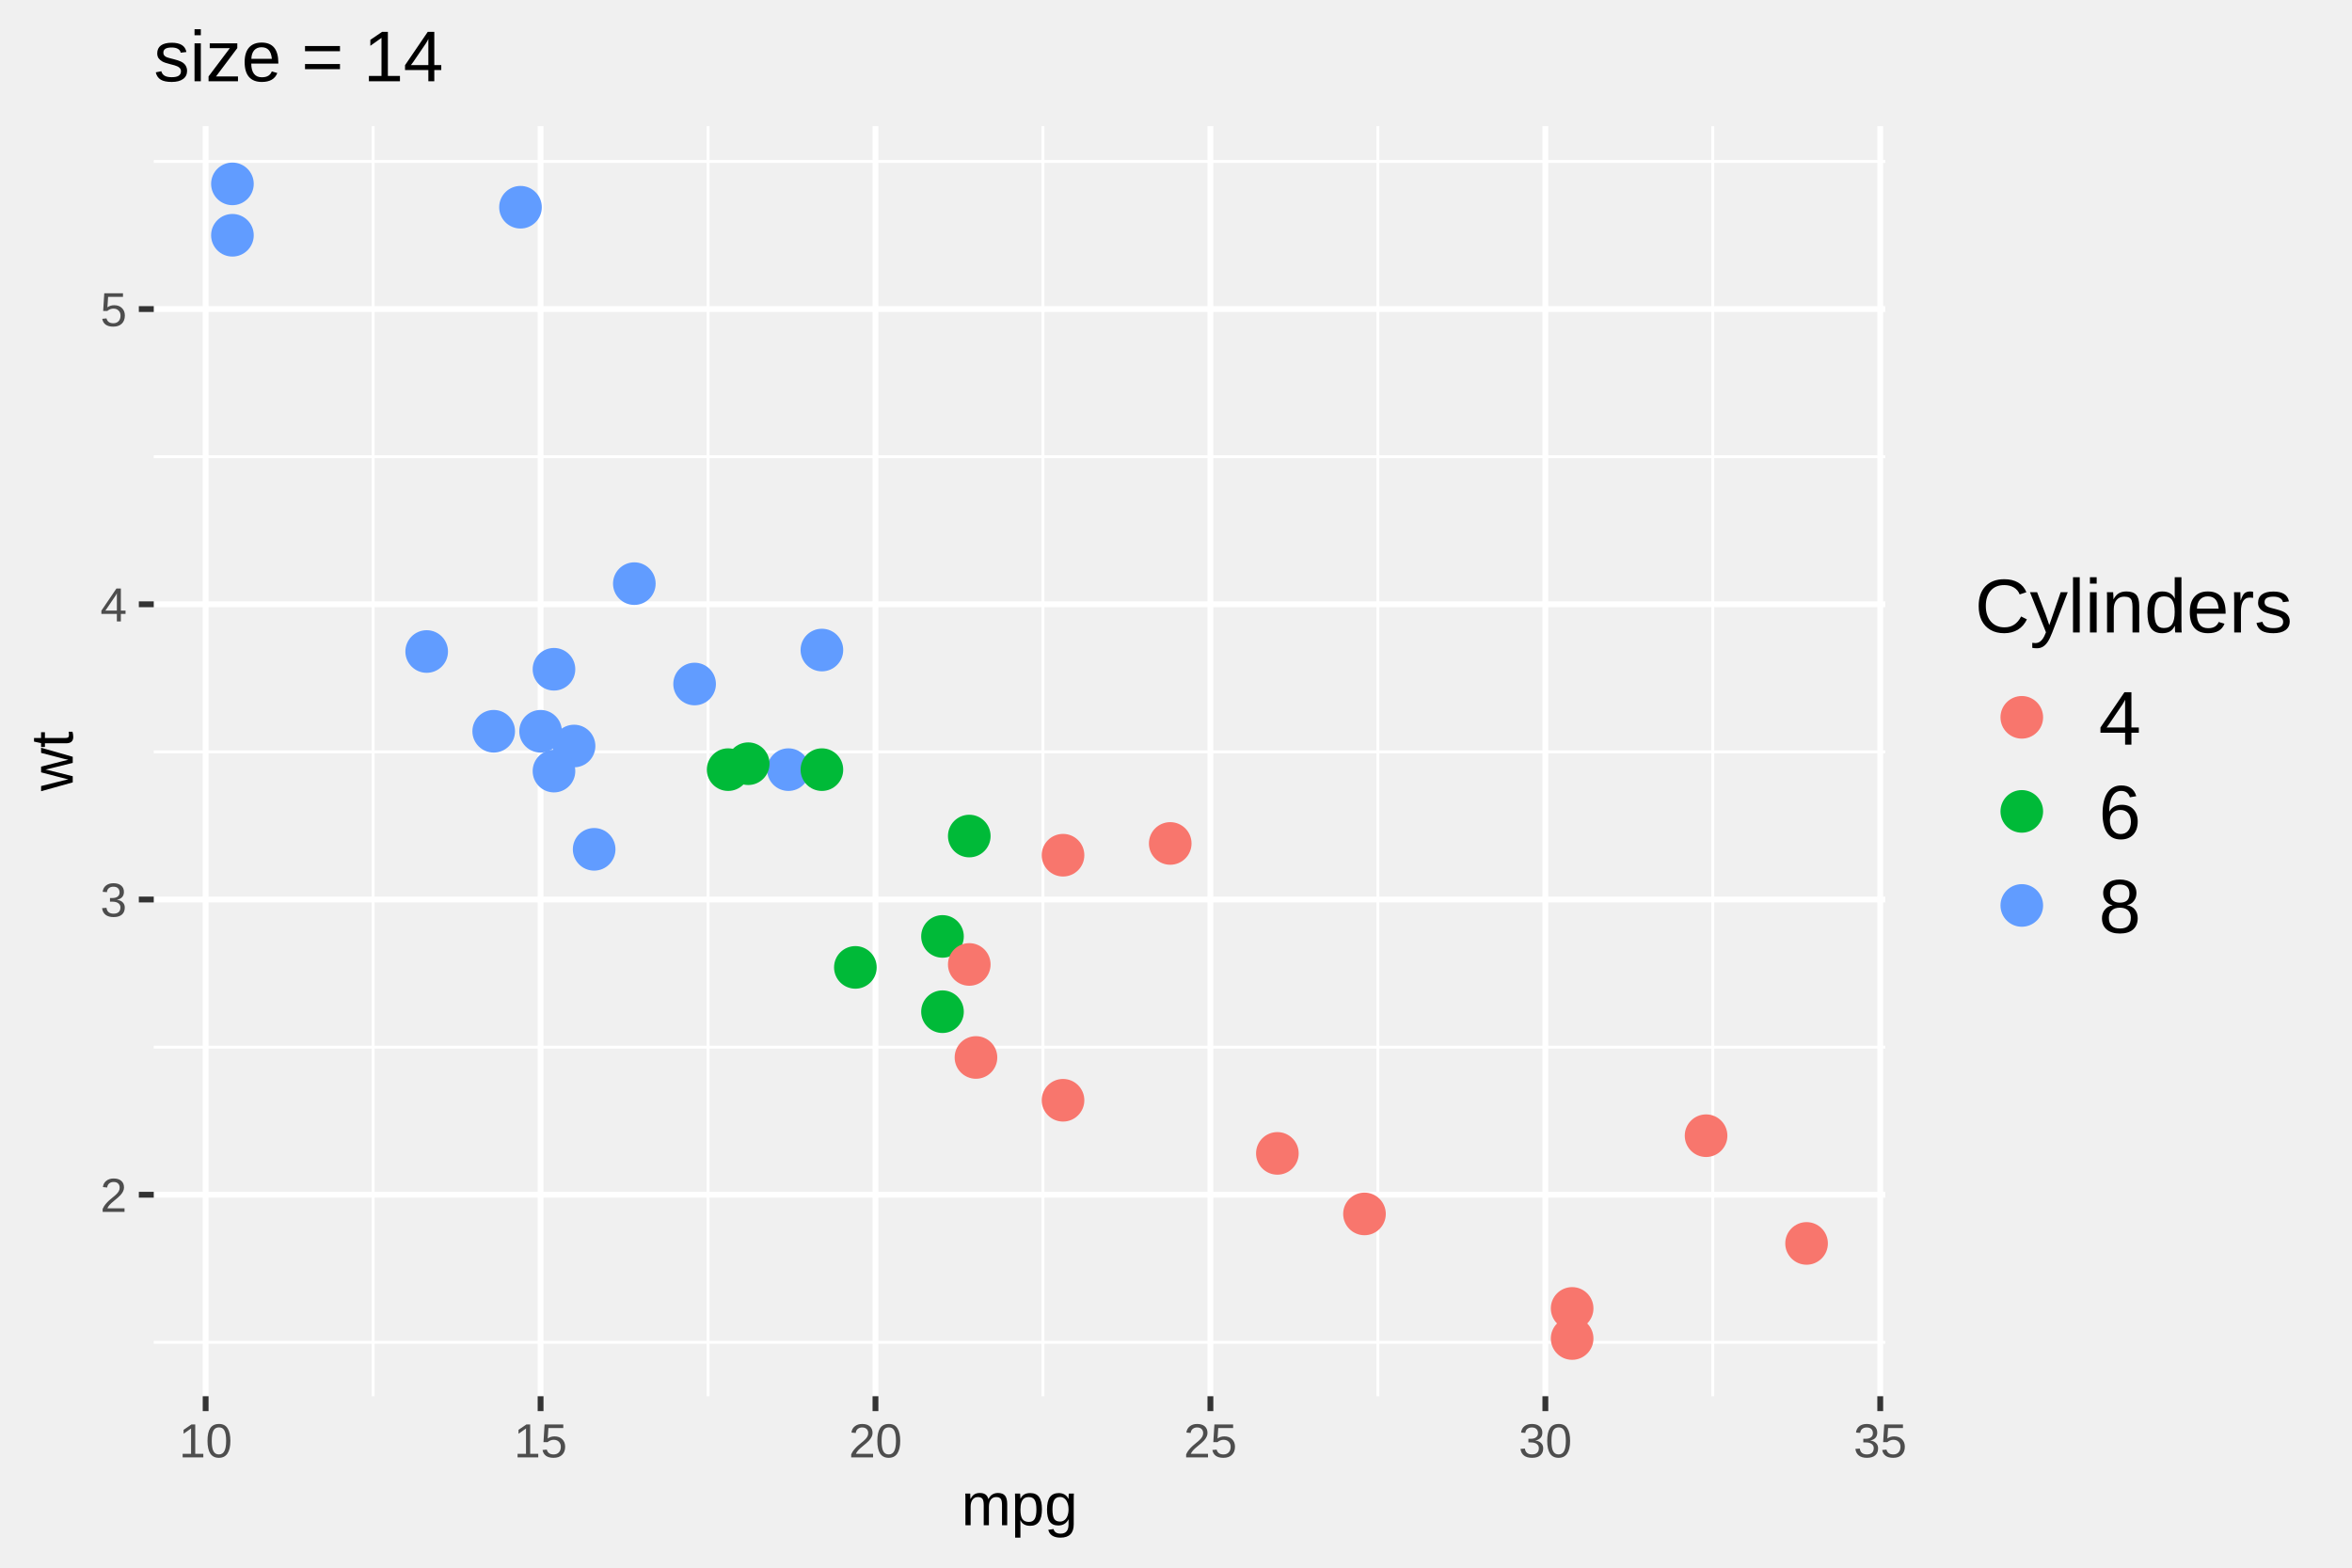
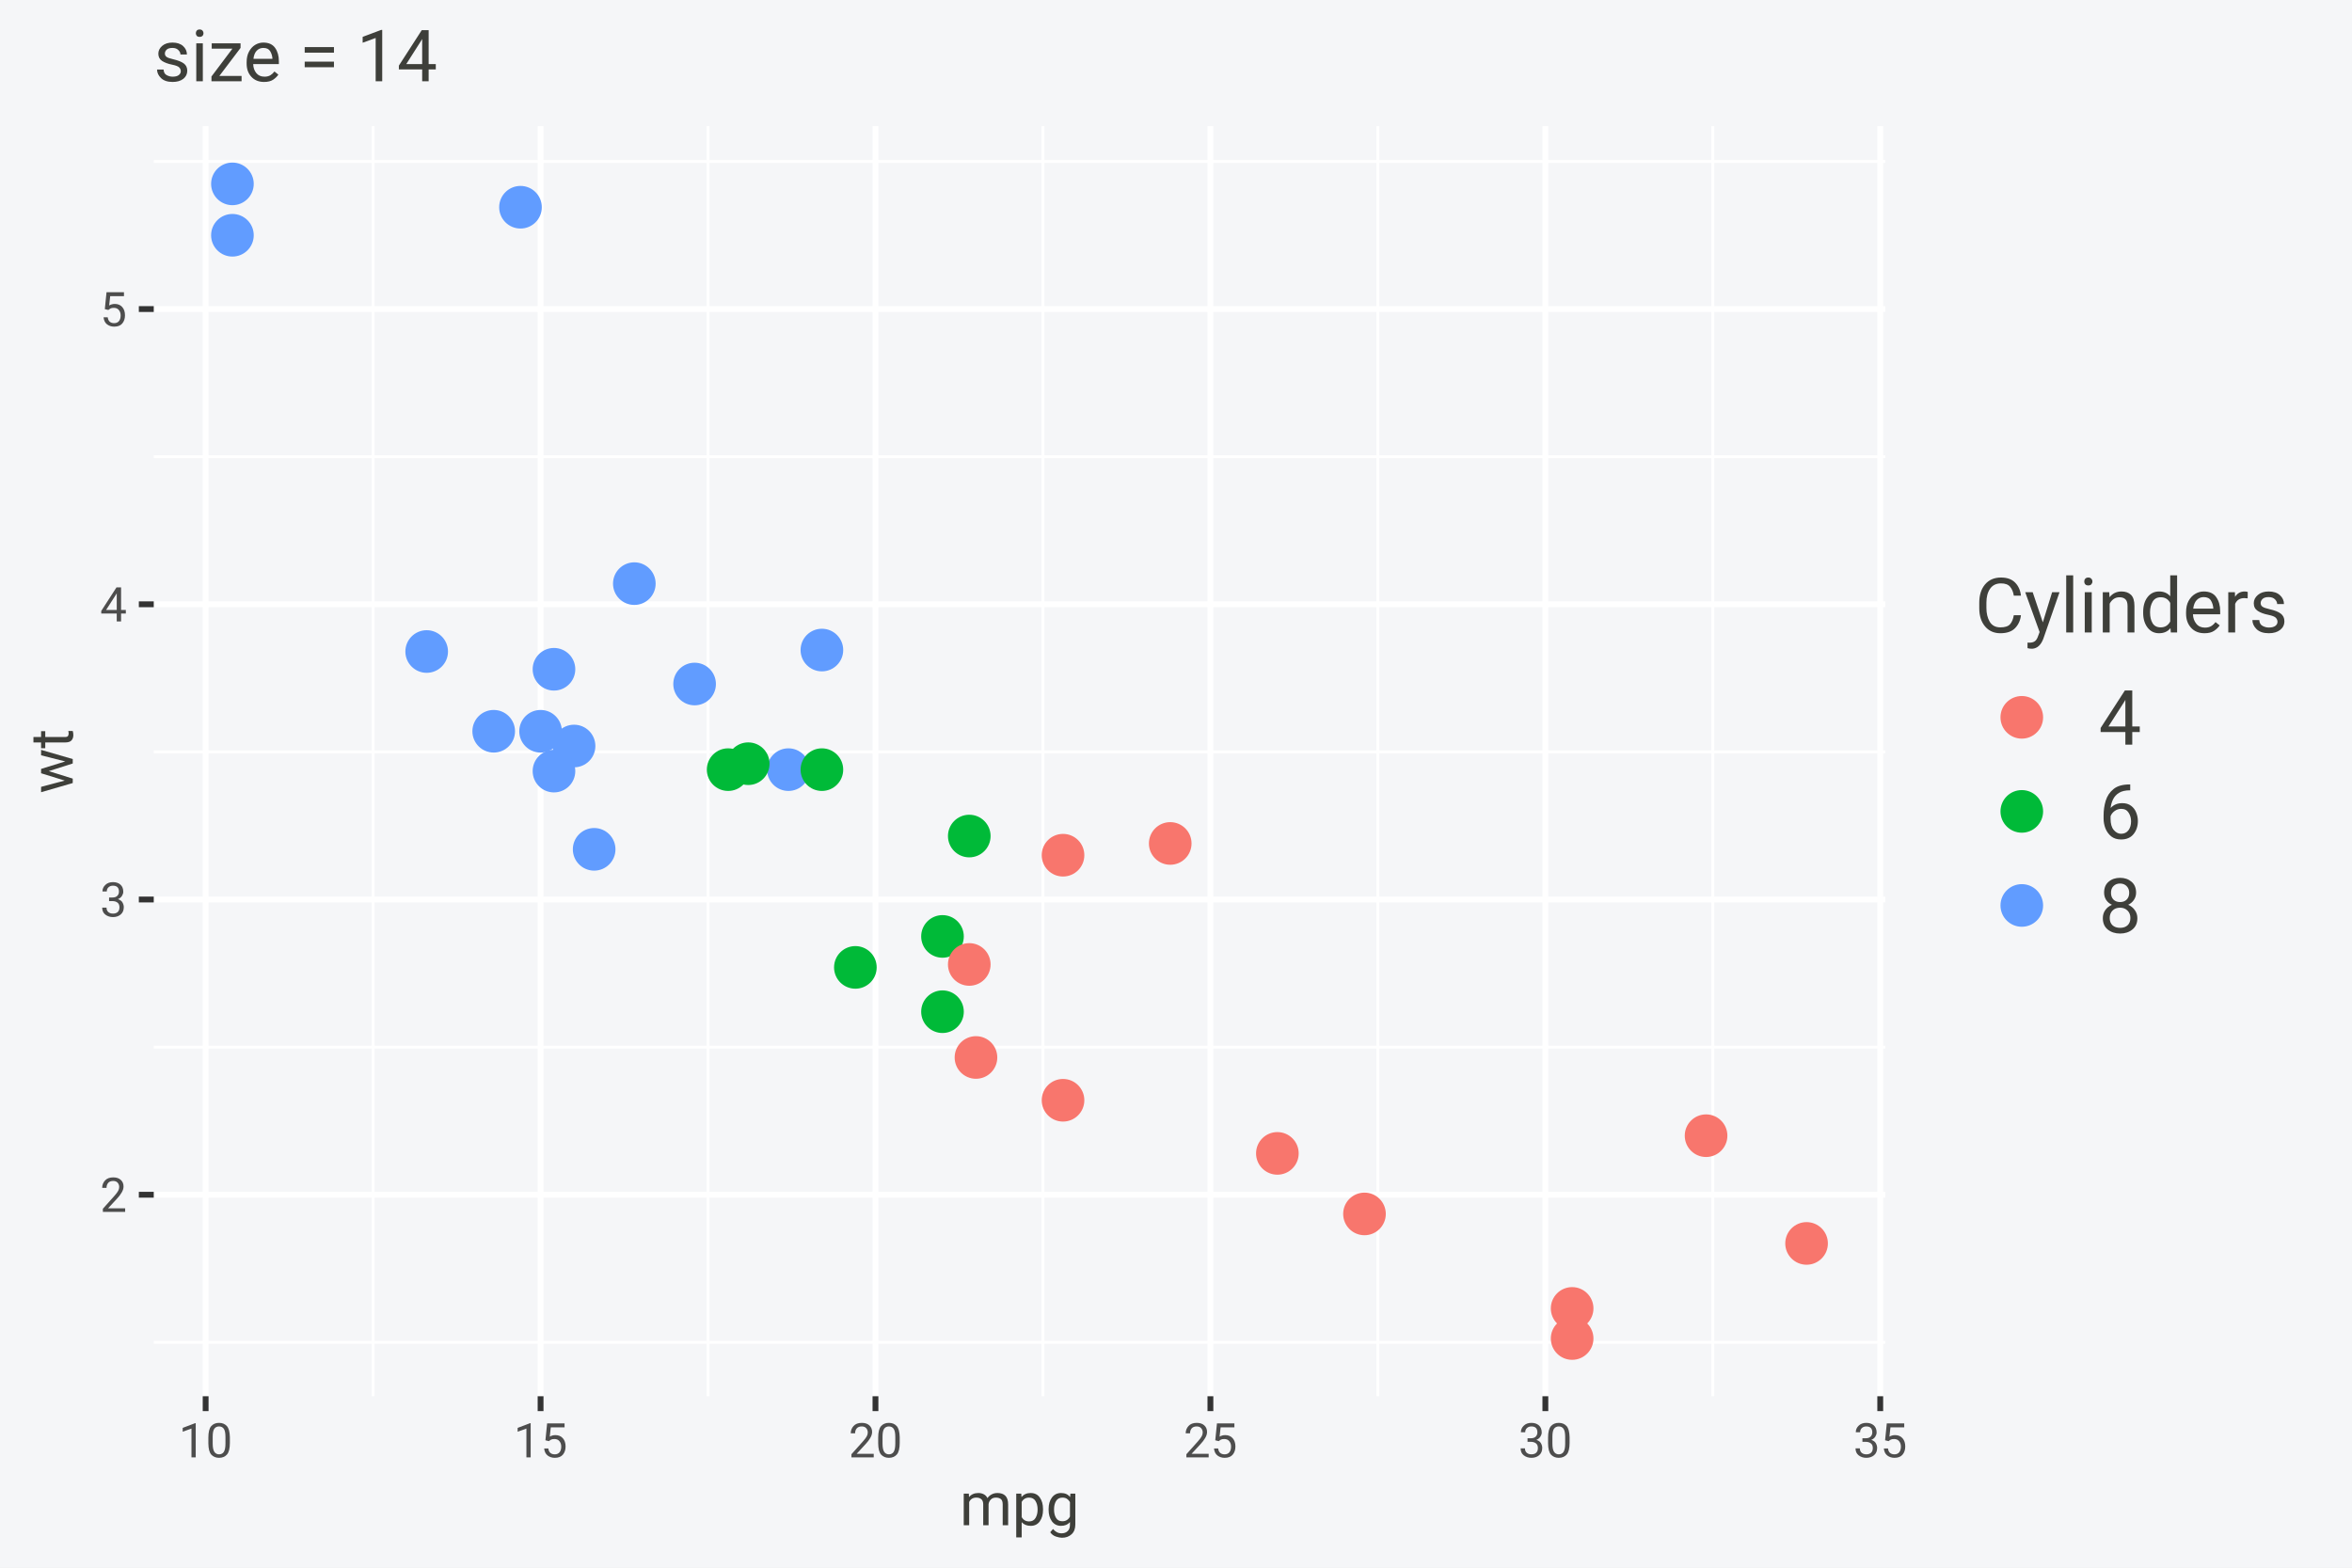
<svg xmlns="http://www.w3.org/2000/svg" width="432.00pt" height="288.00pt" viewBox="0 0 432.00 288.00">
  <g class="svglite">
    <defs>
      <style type="text/css">
-     .svglite line, .svglite polyline, .svglite polygon, .svglite path, .svglite rect, .svglite circle {
+     /* theme-aware-processed */
+     .svglite line, .svglite polyline, .svglite polygon, .svglite path, .svglite circle {
      fill: none;
-       stroke: #000000;
+       stroke: #3E3F3A;
+       stroke-linecap: round;
+       stroke-linejoin: round;
+       stroke-miterlimit: 10.00;
+     }
+     .svglite &gt; g &gt; rect {
+       fill: none;
+       stroke: #3E3F3A;
      stroke-linecap: round;
      stroke-linejoin: round;
      stroke-miterlimit: 10.00;
    }
    .svglite text {
      white-space: pre;
+       fill: #3E3F3A;
    }
    .svglite g.glyphgroup path {
      fill: inherit;
      stroke: none;
    }
  </style>
    </defs>
-     <rect width="100%" height="100%" style="stroke: none; fill: none;" />
+     <rect width="100%" height="100%" style="stroke: none; fill: #F5F6F8;" />
    <defs>
      <clipPath id="cpMC4wMHw0MzIuMDB8MC4wMHwyODguMDA=">
        <rect x="0.00" y="0.00" width="432.00" height="288.00" />
      </clipPath>
    </defs>
    <g clip-path="url(#cpMC4wMHw0MzIuMDB8MC4wMHwyODguMDA=)">
-       <rect x="0" y="0.00" width="432.00" height="288.00" style="stroke-width: 1.07; stroke: none;" />
-     </g>
+       <rect x="0" y="0.00" width="432.00" height="288.00" style="stroke-width: 1.07; stroke: none;" /> fill: #F5F6F8;' /&gt;
+ </g>
    <defs>
      <clipPath id="cpMjguMjR8MzQ2LjI3fDIzLjE4fDI1Ni41MA==">
        <rect x="28.24" y="23.18" width="318.04" height="233.33" />
      </clipPath>
    </defs>
    <g clip-path="url(#cpMjguMjR8MzQ2LjI3fDIzLjE4fDI1Ni41MA==)">
-       <rect x="28.24" y="23.18" width="318.04" height="233.33" style="stroke-width: 1.07; stroke: none;" />
-       <polyline points="28.24,246.60 346.27,246.60 " style="stroke-width: 0.53; stroke: #FFFFFF; stroke-linecap: butt;" />
+       <rect x="28.24" y="23.18" width="318.04" height="233.33" style="stroke-width: 1.07; stroke: none;" /> fill: #F5F6F8;' /&gt;
+ <polyline points="28.24,246.60 346.27,246.60 " style="stroke-width: 0.53; stroke: #FFFFFF; stroke-linecap: butt;" />
      <polyline points="28.24,192.37 346.27,192.37 " style="stroke-width: 0.53; stroke: #FFFFFF; stroke-linecap: butt;" />
      <polyline points="28.24,138.13 346.27,138.13 " style="stroke-width: 0.53; stroke: #FFFFFF; stroke-linecap: butt;" />
      <polyline points="28.24,83.90 346.27,83.90 " style="stroke-width: 0.53; stroke: #FFFFFF; stroke-linecap: butt;" />
      <polyline points="28.24,29.66 346.27,29.66 " style="stroke-width: 0.53; stroke: #FFFFFF; stroke-linecap: butt;" />
      <polyline points="68.53,256.50 68.53,23.18 " style="stroke-width: 0.53; stroke: #FFFFFF; stroke-linecap: butt;" />
      <polyline points="130.05,256.50 130.05,23.18 " style="stroke-width: 0.53; stroke: #FFFFFF; stroke-linecap: butt;" />
      <polyline points="191.56,256.50 191.56,23.18 " style="stroke-width: 0.53; stroke: #FFFFFF; stroke-linecap: butt;" />
      <polyline points="253.08,256.50 253.08,23.18 " style="stroke-width: 0.53; stroke: #FFFFFF; stroke-linecap: butt;" />
      <polyline points="314.59,256.50 314.59,23.18 " style="stroke-width: 0.53; stroke: #FFFFFF; stroke-linecap: butt;" />
      <polyline points="28.24,219.49 346.27,219.49 " style="stroke-width: 1.07; stroke: #FFFFFF; stroke-linecap: butt;" />
      <polyline points="28.24,165.25 346.27,165.25 " style="stroke-width: 1.07; stroke: #FFFFFF; stroke-linecap: butt;" />
      <polyline points="28.24,111.01 346.27,111.01 " style="stroke-width: 1.07; stroke: #FFFFFF; stroke-linecap: butt;" />
      <polyline points="28.24,56.78 346.27,56.78 " style="stroke-width: 1.07; stroke: #FFFFFF; stroke-linecap: butt;" />
      <polyline points="37.77,256.50 37.77,23.18 " style="stroke-width: 1.07; stroke: #FFFFFF; stroke-linecap: butt;" />
      <polyline points="99.29,256.50 99.29,23.18 " style="stroke-width: 1.07; stroke: #FFFFFF; stroke-linecap: butt;" />
      <polyline points="160.80,256.50 160.80,23.18 " style="stroke-width: 1.07; stroke: #FFFFFF; stroke-linecap: butt;" />
      <polyline points="222.32,256.50 222.32,23.18 " style="stroke-width: 1.07; stroke: #FFFFFF; stroke-linecap: butt;" />
      <polyline points="283.84,256.50 283.84,23.18 " style="stroke-width: 1.07; stroke: #FFFFFF; stroke-linecap: butt;" />
      <polyline points="345.35,256.50 345.35,23.18 " style="stroke-width: 1.07; stroke: #FFFFFF; stroke-linecap: butt;" />
      <circle cx="173.11" cy="185.86" r="3.56" style="stroke-width: 0.71; stroke: #00BA38; fill: #00BA38;" />
      <circle cx="173.11" cy="172.03" r="3.56" style="stroke-width: 0.71; stroke: #00BA38; fill: #00BA38;" />
      <circle cx="195.25" cy="202.13" r="3.56" style="stroke-width: 0.71; stroke: #F8766D; fill: #F8766D;" />
      <circle cx="178.03" cy="153.59" r="3.56" style="stroke-width: 0.71; stroke: #00BA38; fill: #00BA38;" />
      <circle cx="144.81" cy="141.39" r="3.56" style="stroke-width: 0.71; stroke: #619CFF; fill: #619CFF;" />
      <circle cx="137.43" cy="140.30" r="3.56" style="stroke-width: 0.71; stroke: #00BA38; fill: #00BA38;" />
      <circle cx="90.68" cy="134.34" r="3.56" style="stroke-width: 0.71; stroke: #619CFF; fill: #619CFF;" />
      <circle cx="214.94" cy="154.95" r="3.56" style="stroke-width: 0.71; stroke: #F8766D; fill: #F8766D;" />
      <circle cx="195.25" cy="157.11" r="3.56" style="stroke-width: 0.71; stroke: #F8766D; fill: #F8766D;" />
      <circle cx="150.96" cy="141.39" r="3.56" style="stroke-width: 0.71; stroke: #00BA38; fill: #00BA38;" />
      <circle cx="133.74" cy="141.39" r="3.56" style="stroke-width: 0.71; stroke: #00BA38; fill: #00BA38;" />
      <circle cx="116.51" cy="107.22" r="3.56" style="stroke-width: 0.71; stroke: #619CFF; fill: #619CFF;" />
      <circle cx="127.58" cy="125.66" r="3.56" style="stroke-width: 0.71; stroke: #619CFF; fill: #619CFF;" />
      <circle cx="101.75" cy="122.95" r="3.56" style="stroke-width: 0.71; stroke: #619CFF; fill: #619CFF;" />
      <circle cx="42.69" cy="43.22" r="3.56" style="stroke-width: 0.71; stroke: #619CFF; fill: #619CFF;" />
      <circle cx="42.69" cy="33.78" r="3.56" style="stroke-width: 0.71; stroke: #619CFF; fill: #619CFF;" />
      <circle cx="95.60" cy="38.07" r="3.56" style="stroke-width: 0.71; stroke: #619CFF; fill: #619CFF;" />
      <circle cx="313.36" cy="208.64" r="3.56" style="stroke-width: 0.71; stroke: #F8766D; fill: #F8766D;" />
      <circle cx="288.76" cy="240.37" r="3.56" style="stroke-width: 0.71; stroke: #F8766D; fill: #F8766D;" />
      <circle cx="331.82" cy="228.43" r="3.56" style="stroke-width: 0.71; stroke: #F8766D; fill: #F8766D;" />
      <circle cx="179.26" cy="194.27" r="3.56" style="stroke-width: 0.71; stroke: #F8766D; fill: #F8766D;" />
      <circle cx="105.44" cy="137.05" r="3.56" style="stroke-width: 0.71; stroke: #619CFF; fill: #619CFF;" />
      <circle cx="101.75" cy="141.66" r="3.56" style="stroke-width: 0.71; stroke: #619CFF; fill: #619CFF;" />
      <circle cx="78.37" cy="119.69" r="3.56" style="stroke-width: 0.71; stroke: #619CFF; fill: #619CFF;" />
      <circle cx="150.96" cy="119.42" r="3.56" style="stroke-width: 0.71; stroke: #619CFF; fill: #619CFF;" />
      <circle cx="250.62" cy="223.01" r="3.56" style="stroke-width: 0.71; stroke: #F8766D; fill: #F8766D;" />
      <circle cx="234.62" cy="211.89" r="3.56" style="stroke-width: 0.71; stroke: #F8766D; fill: #F8766D;" />
      <circle cx="288.76" cy="245.90" r="3.56" style="stroke-width: 0.71; stroke: #F8766D; fill: #F8766D;" />
      <circle cx="109.13" cy="156.03" r="3.56" style="stroke-width: 0.71; stroke: #619CFF; fill: #619CFF;" />
      <circle cx="157.11" cy="177.72" r="3.56" style="stroke-width: 0.71; stroke: #00BA38; fill: #00BA38;" />
      <circle cx="99.29" cy="134.34" r="3.56" style="stroke-width: 0.71; stroke: #619CFF; fill: #619CFF;" />
      <circle cx="178.03" cy="177.18" r="3.56" style="stroke-width: 0.71; stroke: #F8766D; fill: #F8766D;" />
    </g>
    <g clip-path="url(#cpMC4wMHw0MzIuMDB8MC4wMHwyODguMDA=)">
-       <text x="23.31" y="222.64" text-anchor="end" style="font-size: 8.80px;fill: #4D4D4D; font-family: &quot;Arial&quot;;" textLength="4.89px" lengthAdjust="spacingAndGlyphs">2</text>
-       <text x="23.31" y="168.40" text-anchor="end" style="font-size: 8.80px;fill: #4D4D4D; font-family: &quot;Arial&quot;;" textLength="4.89px" lengthAdjust="spacingAndGlyphs">3</text>
-       <text x="23.31" y="114.16" text-anchor="end" style="font-size: 8.80px;fill: #4D4D4D; font-family: &quot;Arial&quot;;" textLength="4.89px" lengthAdjust="spacingAndGlyphs">4</text>
-       <text x="23.31" y="59.93" text-anchor="end" style="font-size: 8.80px;fill: #4D4D4D; font-family: &quot;Arial&quot;;" textLength="4.89px" lengthAdjust="spacingAndGlyphs">5</text>
+       <text x="23.31" y="222.64" text-anchor="end" style="font-size: 8.80px;fill: #4D4D4D; font-family: &quot;Roboto&quot;, -apple-system, BlinkMacSystemFont, &quot;Segoe UI&quot;, system-ui, sans-serif;" textLength="4.89px" lengthAdjust="spacingAndGlyphs">2</text>
+       <text x="23.31" y="168.40" text-anchor="end" style="font-size: 8.80px;fill: #4D4D4D; font-family: &quot;Roboto&quot;, -apple-system, BlinkMacSystemFont, &quot;Segoe UI&quot;, system-ui, sans-serif;" textLength="4.89px" lengthAdjust="spacingAndGlyphs">3</text>
+       <text x="23.31" y="114.16" text-anchor="end" style="font-size: 8.80px;fill: #4D4D4D; font-family: &quot;Roboto&quot;, -apple-system, BlinkMacSystemFont, &quot;Segoe UI&quot;, system-ui, sans-serif;" textLength="4.89px" lengthAdjust="spacingAndGlyphs">4</text>
+       <text x="23.31" y="59.93" text-anchor="end" style="font-size: 8.80px;fill: #4D4D4D; font-family: &quot;Roboto&quot;, -apple-system, BlinkMacSystemFont, &quot;Segoe UI&quot;, system-ui, sans-serif;" textLength="4.89px" lengthAdjust="spacingAndGlyphs">5</text>
      <polyline points="25.50,219.49 28.24,219.49 " style="stroke-width: 1.07; stroke: #333333; stroke-linecap: butt;" />
      <polyline points="25.50,165.25 28.24,165.25 " style="stroke-width: 1.07; stroke: #333333; stroke-linecap: butt;" />
      <polyline points="25.50,111.01 28.24,111.01 " style="stroke-width: 1.07; stroke: #333333; stroke-linecap: butt;" />
      <polyline points="25.50,56.78 28.24,56.78 " style="stroke-width: 1.07; stroke: #333333; stroke-linecap: butt;" />
      <polyline points="37.77,259.24 37.77,256.50 " style="stroke-width: 1.07; stroke: #333333; stroke-linecap: butt;" />
      <polyline points="99.29,259.24 99.29,256.50 " style="stroke-width: 1.07; stroke: #333333; stroke-linecap: butt;" />
      <polyline points="160.80,259.24 160.80,256.50 " style="stroke-width: 1.07; stroke: #333333; stroke-linecap: butt;" />
      <polyline points="222.32,259.24 222.32,256.50 " style="stroke-width: 1.07; stroke: #333333; stroke-linecap: butt;" />
      <polyline points="283.84,259.24 283.84,256.50 " style="stroke-width: 1.07; stroke: #333333; stroke-linecap: butt;" />
      <polyline points="345.35,259.24 345.35,256.50 " style="stroke-width: 1.07; stroke: #333333; stroke-linecap: butt;" />
-       <text x="37.77" y="267.74" text-anchor="middle" style="font-size: 8.80px;fill: #4D4D4D; font-family: &quot;Arial&quot;;" textLength="9.78px" lengthAdjust="spacingAndGlyphs">10</text>
-       <text x="99.29" y="267.74" text-anchor="middle" style="font-size: 8.80px;fill: #4D4D4D; font-family: &quot;Arial&quot;;" textLength="9.78px" lengthAdjust="spacingAndGlyphs">15</text>
-       <text x="160.80" y="267.74" text-anchor="middle" style="font-size: 8.80px;fill: #4D4D4D; font-family: &quot;Arial&quot;;" textLength="9.78px" lengthAdjust="spacingAndGlyphs">20</text>
-       <text x="222.32" y="267.74" text-anchor="middle" style="font-size: 8.80px;fill: #4D4D4D; font-family: &quot;Arial&quot;;" textLength="9.78px" lengthAdjust="spacingAndGlyphs">25</text>
-       <text x="283.84" y="267.74" text-anchor="middle" style="font-size: 8.80px;fill: #4D4D4D; font-family: &quot;Arial&quot;;" textLength="9.78px" lengthAdjust="spacingAndGlyphs">30</text>
-       <text x="345.35" y="267.74" text-anchor="middle" style="font-size: 8.80px;fill: #4D4D4D; font-family: &quot;Arial&quot;;" textLength="9.78px" lengthAdjust="spacingAndGlyphs">35</text>
-       <text x="187.26" y="280.20" text-anchor="middle" style="font-size: 11.00px; font-family: &quot;Arial&quot;;" textLength="21.41px" lengthAdjust="spacingAndGlyphs">mpg</text>
-       <text transform="translate(13.36,139.84) rotate(-90)" text-anchor="middle" style="font-size: 11.00px; font-family: &quot;Arial&quot;;" textLength="11.00px" lengthAdjust="spacingAndGlyphs">wt</text>
-       <rect x="357.23" y="99.22" width="69.29" height="81.25" style="stroke-width: 0.75; stroke: none;" />
-       <rect x="357.23" y="99.22" width="69.29" height="81.25" style="stroke-width: 1.07; stroke: none;" />
-       <text x="362.71" y="116.19" style="font-size: 14.00px; font-family: &quot;Arial&quot;;" textLength="58.33px" lengthAdjust="spacingAndGlyphs">Cylinders</text>
-       <rect x="362.71" y="123.14" width="17.28" height="17.28" style="stroke-width: 1.07; stroke: none;" />
-       <circle cx="371.35" cy="131.78" r="3.56" style="stroke-width: 0.71; stroke: #F8766D; fill: #F8766D;" />
-       <rect x="362.71" y="140.42" width="17.28" height="17.28" style="stroke-width: 1.07; stroke: none;" />
-       <circle cx="371.35" cy="149.06" r="3.56" style="stroke-width: 0.71; stroke: #00BA38; fill: #00BA38;" />
-       <rect x="362.71" y="157.70" width="17.28" height="17.28" style="stroke-width: 1.07; stroke: none;" />
-       <circle cx="371.35" cy="166.34" r="3.56" style="stroke-width: 0.71; stroke: #619CFF; fill: #619CFF;" />
-       <text x="385.47" y="136.80" style="font-size: 14.00px; font-family: &quot;Arial&quot;;" textLength="7.78px" lengthAdjust="spacingAndGlyphs">4</text>
-       <text x="385.47" y="154.08" style="font-size: 14.00px; font-family: &quot;Arial&quot;;" textLength="7.78px" lengthAdjust="spacingAndGlyphs">6</text>
-       <text x="385.47" y="171.36" style="font-size: 14.00px; font-family: &quot;Arial&quot;;" textLength="7.78px" lengthAdjust="spacingAndGlyphs">8</text>
-       <text x="28.24" y="14.93" style="font-size: 13.20px; font-family: &quot;Arial&quot;;" textLength="53.12px" lengthAdjust="spacingAndGlyphs">size = 14</text>
+       <text x="37.77" y="267.74" text-anchor="middle" style="font-size: 8.80px;fill: #4D4D4D; font-family: &quot;Roboto&quot;, -apple-system, BlinkMacSystemFont, &quot;Segoe UI&quot;, system-ui, sans-serif;" textLength="9.78px" lengthAdjust="spacingAndGlyphs">10</text>
+       <text x="99.29" y="267.74" text-anchor="middle" style="font-size: 8.80px;fill: #4D4D4D; font-family: &quot;Roboto&quot;, -apple-system, BlinkMacSystemFont, &quot;Segoe UI&quot;, system-ui, sans-serif;" textLength="9.78px" lengthAdjust="spacingAndGlyphs">15</text>
+       <text x="160.80" y="267.74" text-anchor="middle" style="font-size: 8.80px;fill: #4D4D4D; font-family: &quot;Roboto&quot;, -apple-system, BlinkMacSystemFont, &quot;Segoe UI&quot;, system-ui, sans-serif;" textLength="9.78px" lengthAdjust="spacingAndGlyphs">20</text>
+       <text x="222.32" y="267.74" text-anchor="middle" style="font-size: 8.80px;fill: #4D4D4D; font-family: &quot;Roboto&quot;, -apple-system, BlinkMacSystemFont, &quot;Segoe UI&quot;, system-ui, sans-serif;" textLength="9.78px" lengthAdjust="spacingAndGlyphs">25</text>
+       <text x="283.84" y="267.74" text-anchor="middle" style="font-size: 8.80px;fill: #4D4D4D; font-family: &quot;Roboto&quot;, -apple-system, BlinkMacSystemFont, &quot;Segoe UI&quot;, system-ui, sans-serif;" textLength="9.78px" lengthAdjust="spacingAndGlyphs">30</text>
+       <text x="345.35" y="267.74" text-anchor="middle" style="font-size: 8.80px;fill: #4D4D4D; font-family: &quot;Roboto&quot;, -apple-system, BlinkMacSystemFont, &quot;Segoe UI&quot;, system-ui, sans-serif;" textLength="9.78px" lengthAdjust="spacingAndGlyphs">35</text>
+       <text x="187.26" y="280.20" text-anchor="middle" style="font-size: 11.00px; font-family: &quot;Roboto&quot;, -apple-system, BlinkMacSystemFont, &quot;Segoe UI&quot;, system-ui, sans-serif;" textLength="21.41px" lengthAdjust="spacingAndGlyphs">mpg</text>
+       <text transform="translate(13.36,139.84) rotate(-90)" text-anchor="middle" style="font-size: 11.00px; font-family: &quot;Roboto&quot;, -apple-system, BlinkMacSystemFont, &quot;Segoe UI&quot;, system-ui, sans-serif;" textLength="11.00px" lengthAdjust="spacingAndGlyphs">wt</text>
+       <rect x="357.23" y="99.22" width="69.29" height="81.25" style="stroke-width: 0.75; stroke: none;" /> fill: #F5F6F8;' /&gt;
+ <rect x="357.23" y="99.22" width="69.29" height="81.25" style="stroke-width: 1.07; stroke: none;" /> fill: #F5F6F8;' /&gt;
+ <text x="362.71" y="116.19" style="font-size: 14.00px; font-family: &quot;Roboto&quot;, -apple-system, BlinkMacSystemFont, &quot;Segoe UI&quot;, system-ui, sans-serif;" textLength="58.33px" lengthAdjust="spacingAndGlyphs">Cylinders</text>
+       <rect x="362.71" y="123.14" width="17.28" height="17.28" style="stroke-width: 1.07; stroke: none;" /> fill: #F5F6F8;' /&gt;
+ <circle cx="371.35" cy="131.78" r="3.56" style="stroke-width: 0.71; stroke: #F8766D; fill: #F8766D;" />
+       <rect x="362.71" y="140.42" width="17.28" height="17.28" style="stroke-width: 1.07; stroke: none;" /> fill: #F5F6F8;' /&gt;
+ <circle cx="371.35" cy="149.06" r="3.56" style="stroke-width: 0.71; stroke: #00BA38; fill: #00BA38;" />
+       <rect x="362.71" y="157.70" width="17.28" height="17.28" style="stroke-width: 1.07; stroke: none;" /> fill: #F5F6F8;' /&gt;
+ <circle cx="371.35" cy="166.34" r="3.56" style="stroke-width: 0.71; stroke: #619CFF; fill: #619CFF;" />
+       <text x="385.47" y="136.80" style="font-size: 14.00px; font-family: &quot;Roboto&quot;, -apple-system, BlinkMacSystemFont, &quot;Segoe UI&quot;, system-ui, sans-serif;" textLength="7.78px" lengthAdjust="spacingAndGlyphs">4</text>
+       <text x="385.47" y="154.08" style="font-size: 14.00px; font-family: &quot;Roboto&quot;, -apple-system, BlinkMacSystemFont, &quot;Segoe UI&quot;, system-ui, sans-serif;" textLength="7.78px" lengthAdjust="spacingAndGlyphs">6</text>
+       <text x="385.47" y="171.36" style="font-size: 14.00px; font-family: &quot;Roboto&quot;, -apple-system, BlinkMacSystemFont, &quot;Segoe UI&quot;, system-ui, sans-serif;" textLength="7.78px" lengthAdjust="spacingAndGlyphs">8</text>
+       <text x="28.24" y="14.93" style="font-size: 13.20px; font-family: &quot;Roboto&quot;, -apple-system, BlinkMacSystemFont, &quot;Segoe UI&quot;, system-ui, sans-serif;" textLength="53.12px" lengthAdjust="spacingAndGlyphs">size = 14</text>
    </g>
  </g>
</svg>
